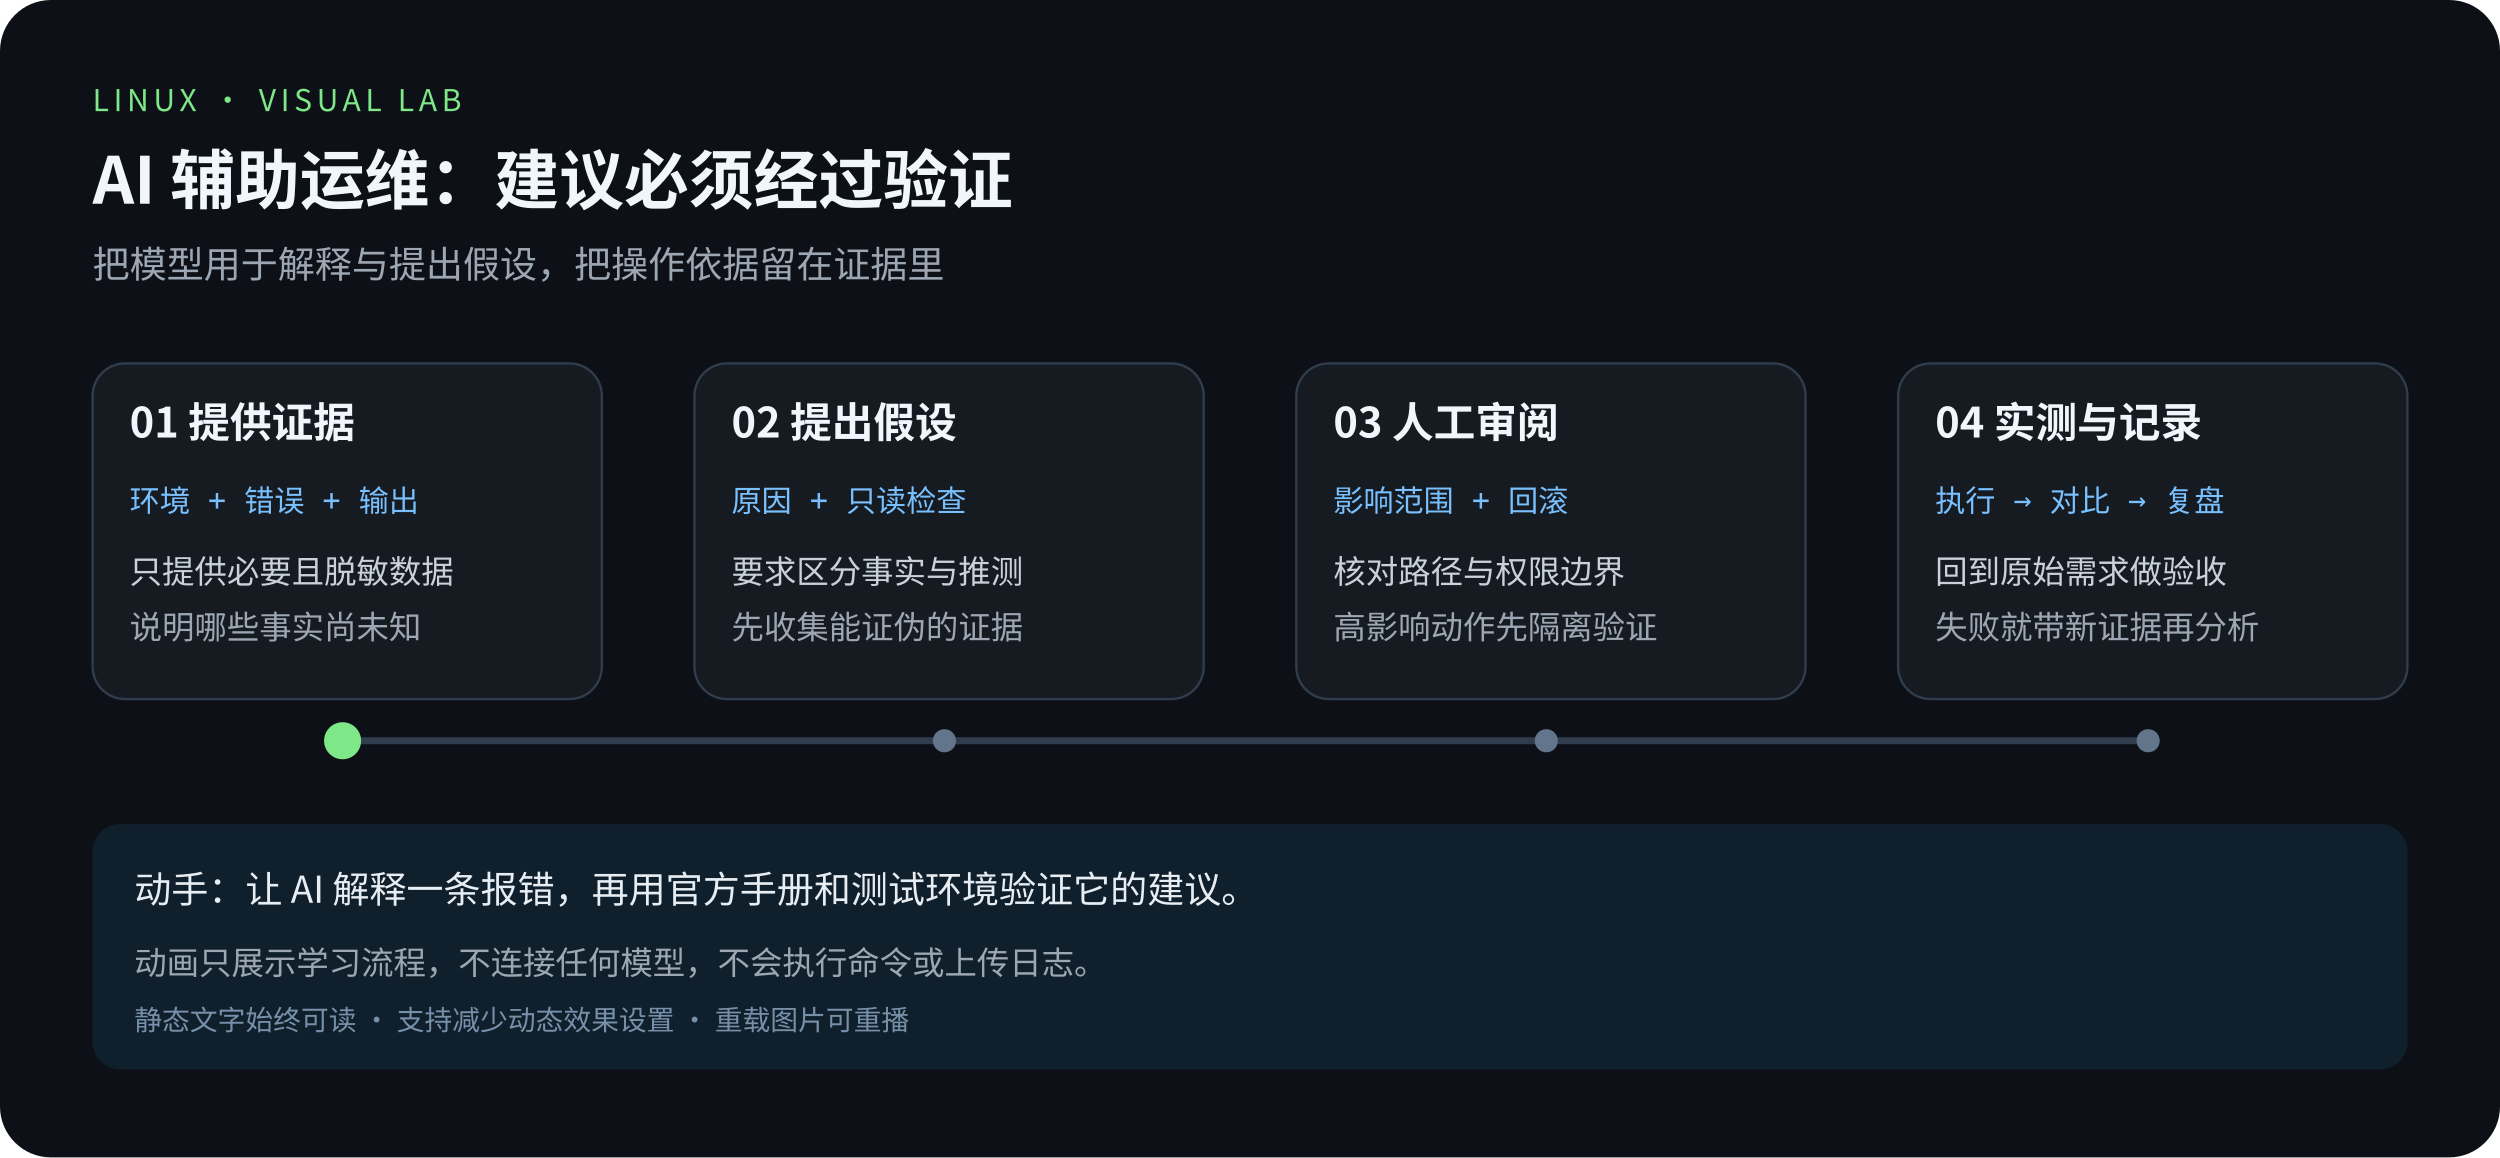
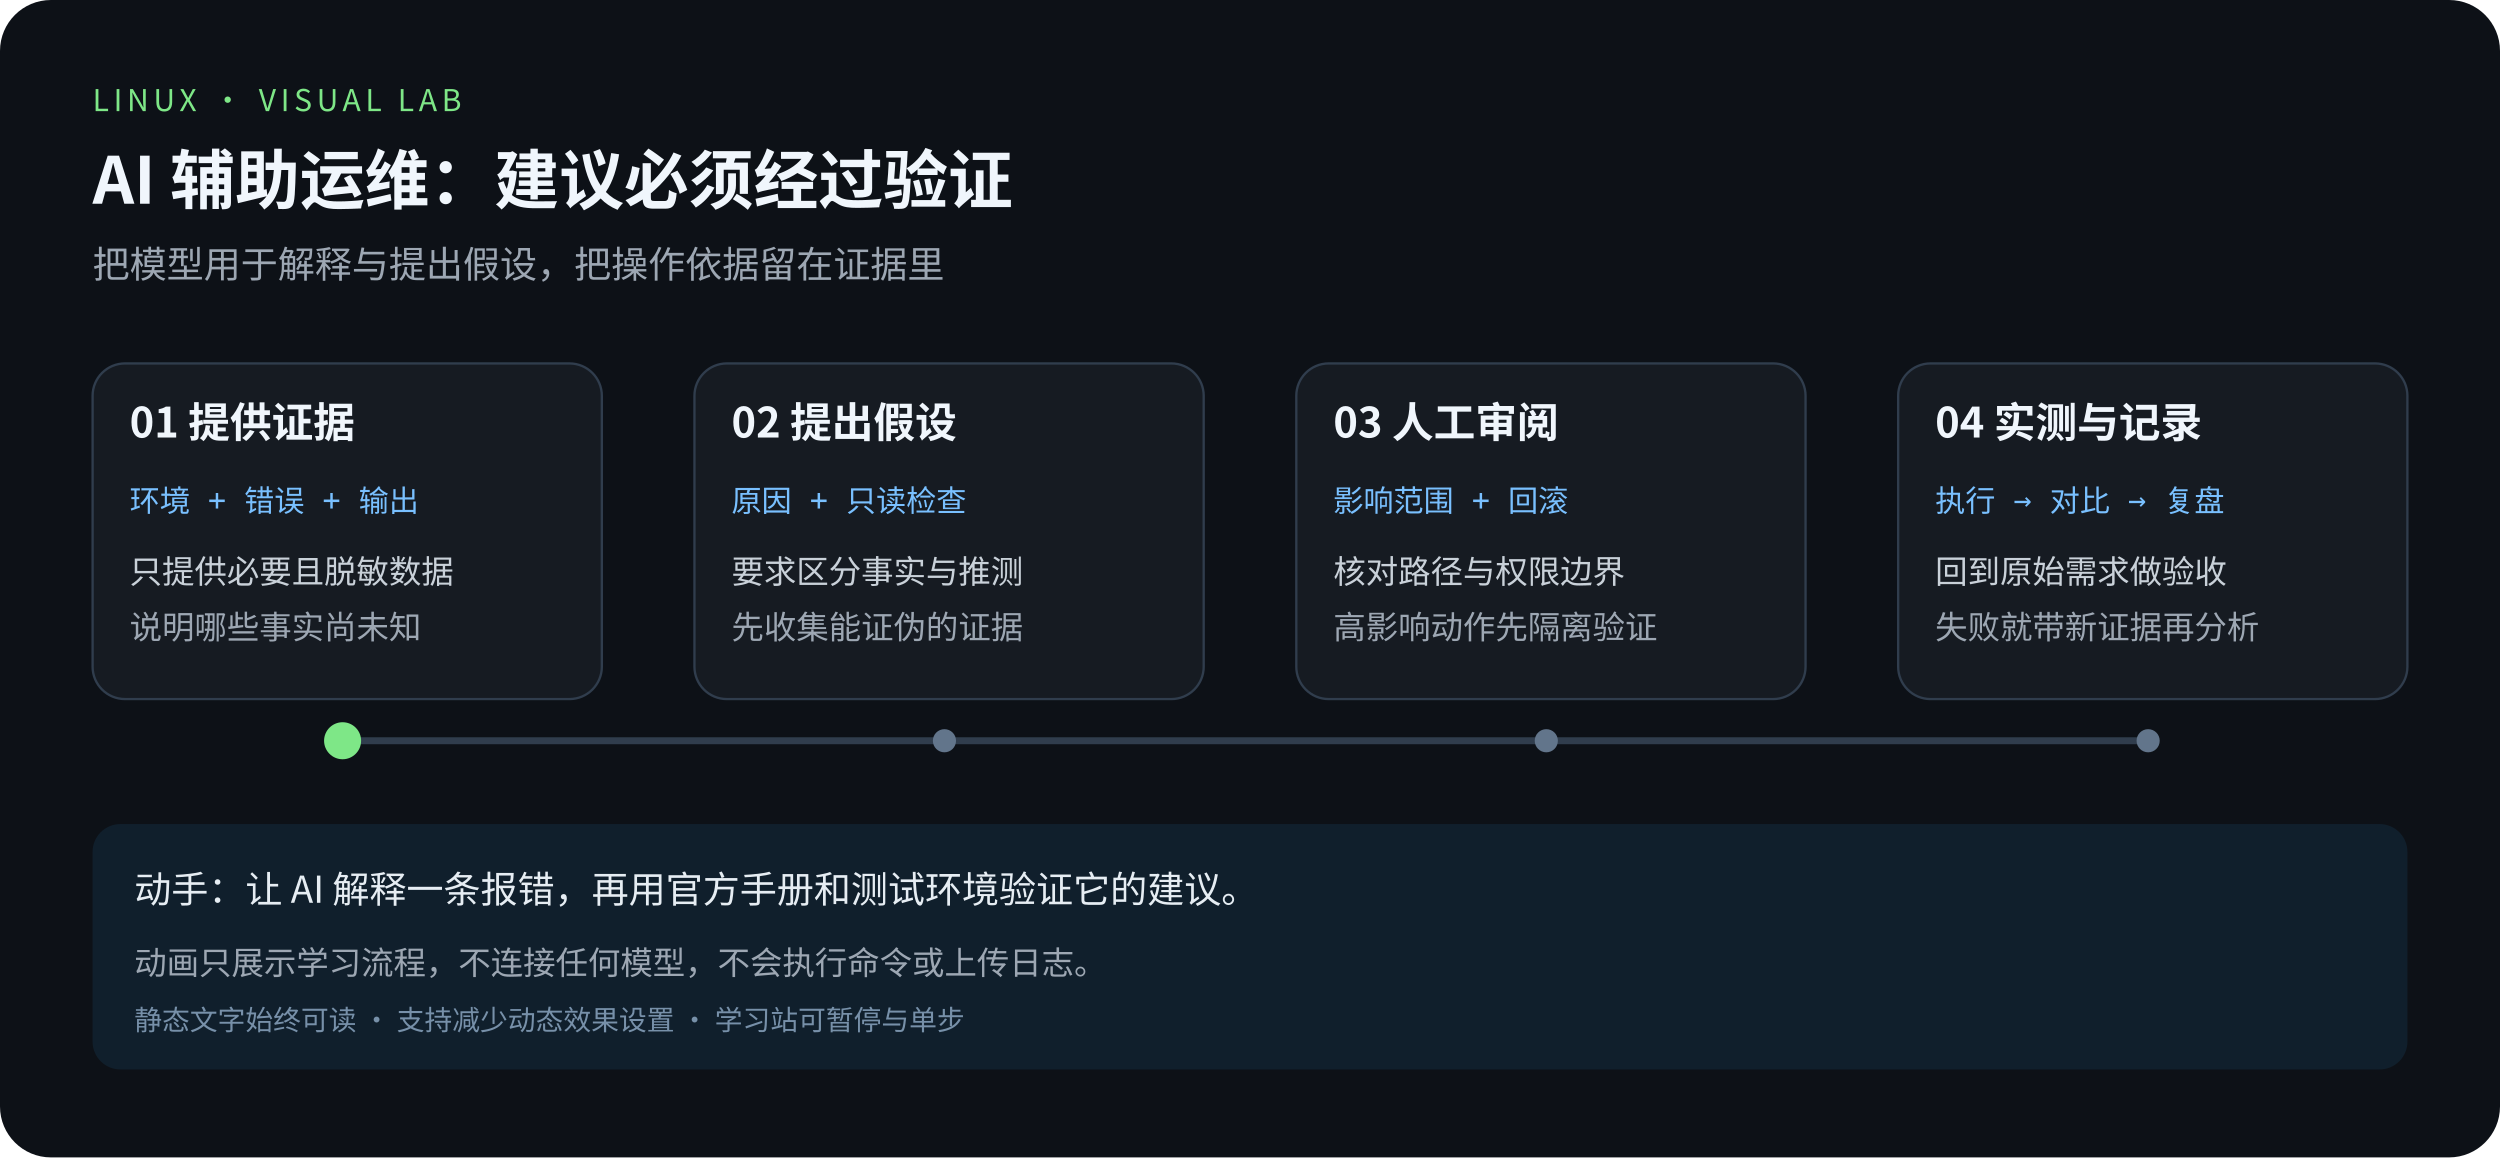
<svg xmlns="http://www.w3.org/2000/svg" width="1080" height="500" viewBox="0 0 1080 500" role="img" aria-labelledby="title desc">
  <style>
text{font-family:"Noto Sans CJK SC","Microsoft YaHei",sans-serif}
.code{font-family:Consolas,monospace}
.focus{opacity:0}
- @keyframes step0{0%,24.9%{opacity:1}25%,100%{opacity:0}}.phase-0{animation:step0 12s linear 3}@keyframes step1{0%,24.9%{opacity:0}25%,49.9%{opacity:1}50%,100%{opacity:0}}.phase-1{animation:step1 12s linear 3}@keyframes step2{0%,49.9%{opacity:0}50%,74.9%{opacity:1}75%,100%{opacity:0}}.phase-2{animation:step2 12s linear 3}@keyframes step3{0%,74.9%{opacity:0}75%,99.9%{opacity:1}100%,100%{opacity:0}}.phase-3{animation:step3 12s linear 3}
- @keyframes travel{0%,15%{transform:translateX(0)}25%,40%{transform:translateX(260px)}50%,65%{transform:translateX(520px)}75%,95%{transform:translateX(780px)}100%{transform:translateX(0)}}
+ .output{opacity:0}.output.phase-0{opacity:1}
+ @keyframes step0{0%,24.9%{opacity:1}25%,100%{opacity:0}}.phase-0{animation:step0 12s linear 3}@keyframes step1{0%,24.9%{opacity:0}25%,49.9%{opacity:1}50%,100%{opacity:0}}.phase-1{animation:step1 12s linear 3}@keyframes step2{0%,49.9%{opacity:0}50%,74.9%{opacity:1}75%,100%{opacity:0}}.phase-2{animation:step2 12s linear 3}@keyframes step3{0%,74.9%{opacity:0}75%,100%{opacity:1}}.phase-3{animation:step3 12s linear 3}
+ @keyframes travel{0%,15%{transform:translateX(0)}25%,40%{transform:translateX(260px)}50%,65%{transform:translateX(520px)}75%,100%{transform:translateX(780px)}}
.token{animation:travel 12s ease-in-out 3}
- @media (prefers-reduced-motion:reduce){.focus,.token{animation:none}.token{display:none}}
+ @media (prefers-reduced-motion:reduce){.focus,.token,.output{animation:none}.token{display:none}}
</style>
  <rect width="1080" height="500" rx="22" fill="#0d1117" />
  <text x="40" y="48" fill="#7ee787" font-size="13" letter-spacing="2">LINUX · VISUAL LAB</text>
  <text x="40" y="88" fill="#f0f6fc" font-size="28" font-weight="bold">AI 辅助运维：建议必须经过验证</text>
  <text x="40" y="120" fill="#9da7b3" font-size="16">把模型用于解释与提出假设，把操作依据留在证据里</text>
  <path d="M148 320 H928" fill="none" stroke="#303d4d" stroke-width="3" />
  <g>
    <rect x="40" y="157" width="220" height="145" rx="14" fill="#161b22" stroke="#303d4d" />
    <rect class="focus phase-0" x="40" y="157" width="220" height="145" rx="14" fill="none" stroke="#58a6ff" stroke-width="3" />
    <text x="56" y="189" fill="#f0f6fc" font-size="18" font-weight="bold">01 提供证据</text>
    <text class="code" x="56" y="221" fill="#79c0ff" font-size="13">环境 + 错误 + 输出</text>
    <text x="56" y="252" fill="#c9d1d9" font-size="14">只提供必要且脱敏数据</text>
    <text x="56" y="276" fill="#9da7b3" font-size="14">说明哪些事实尚未知</text>
    <circle cx="148" cy="320" r="5" fill="#62758b" />
  </g>
  <g>
    <rect x="300" y="157" width="220" height="145" rx="14" fill="#161b22" stroke="#303d4d" />
    <rect class="focus phase-1" x="300" y="157" width="220" height="145" rx="14" fill="none" stroke="#58a6ff" stroke-width="3" />
    <text x="316" y="189" fill="#f0f6fc" font-size="18" font-weight="bold">02 提出假设</text>
    <text class="code" x="316" y="221" fill="#79c0ff" font-size="13">原因 + 只读检查</text>
    <text x="316" y="252" fill="#c9d1d9" font-size="14">要求区分事实与推测</text>
    <text x="316" y="276" fill="#9da7b3" font-size="14">先收集能证伪的证据</text>
    <circle cx="408" cy="320" r="5" fill="#62758b" />
  </g>
  <g>
    <rect x="560" y="157" width="220" height="145" rx="14" fill="#161b22" stroke="#303d4d" />
    <rect class="focus phase-2" x="560" y="157" width="220" height="145" rx="14" fill="none" stroke="#58a6ff" stroke-width="3" />
    <text x="576" y="189" fill="#f0f6fc" font-size="18" font-weight="bold">03 人工审阅</text>
    <text class="code" x="576" y="221" fill="#79c0ff" font-size="13">影响范围 + 回滚</text>
    <text x="576" y="252" fill="#c9d1d9" font-size="14">核对路径与权限边界</text>
    <text x="576" y="276" fill="#9da7b3" font-size="14">高影响动作先隔离验证</text>
    <circle cx="668" cy="320" r="5" fill="#62758b" />
  </g>
  <g>
    <rect x="820" y="157" width="220" height="145" rx="14" fill="#161b22" stroke="#303d4d" />
    <rect class="focus phase-3" x="820" y="157" width="220" height="145" rx="14" fill="none" stroke="#58a6ff" stroke-width="3" />
    <text x="836" y="189" fill="#f0f6fc" font-size="18" font-weight="bold">04 实测与记录</text>
    <text class="code" x="836" y="221" fill="#79c0ff" font-size="13">执行 → 对比 → 复盘</text>
    <text x="836" y="252" fill="#c9d1d9" font-size="14">回到原始需求做验收</text>
    <text x="836" y="276" fill="#9da7b3" font-size="14">失败就带新证据再分析</text>
    <circle cx="928" cy="320" r="5" fill="#62758b" />
  </g>
  <circle class="token" cx="148" cy="320" r="8" fill="#7ee787" />
  <rect x="40" y="356" width="1000" height="106" rx="12" fill="#101f2c" />
  <text x="58" y="390" fill="#e6edf3" font-size="16">动手：让 AI 解释一条报错，再用官方手册和测试环境验证它的建议。</text>
  <text x="58" y="421" fill="#9da7b3" font-size="14">动画只展示学习流程，不连接任何模型，不会执行命令或上传日志。</text>
-   <text x="58" y="445" fill="#7790a9" font-size="12">静态文字始终可读 · 支持减少动态效果设置 · 重载图片可重播</text>
+   <text x="58" y="445" fill="#7790a9" font-size="12">静态文字始终可读 · 支持减少动态效果设置 · 学习站可暂停与单步</text>
</svg>
